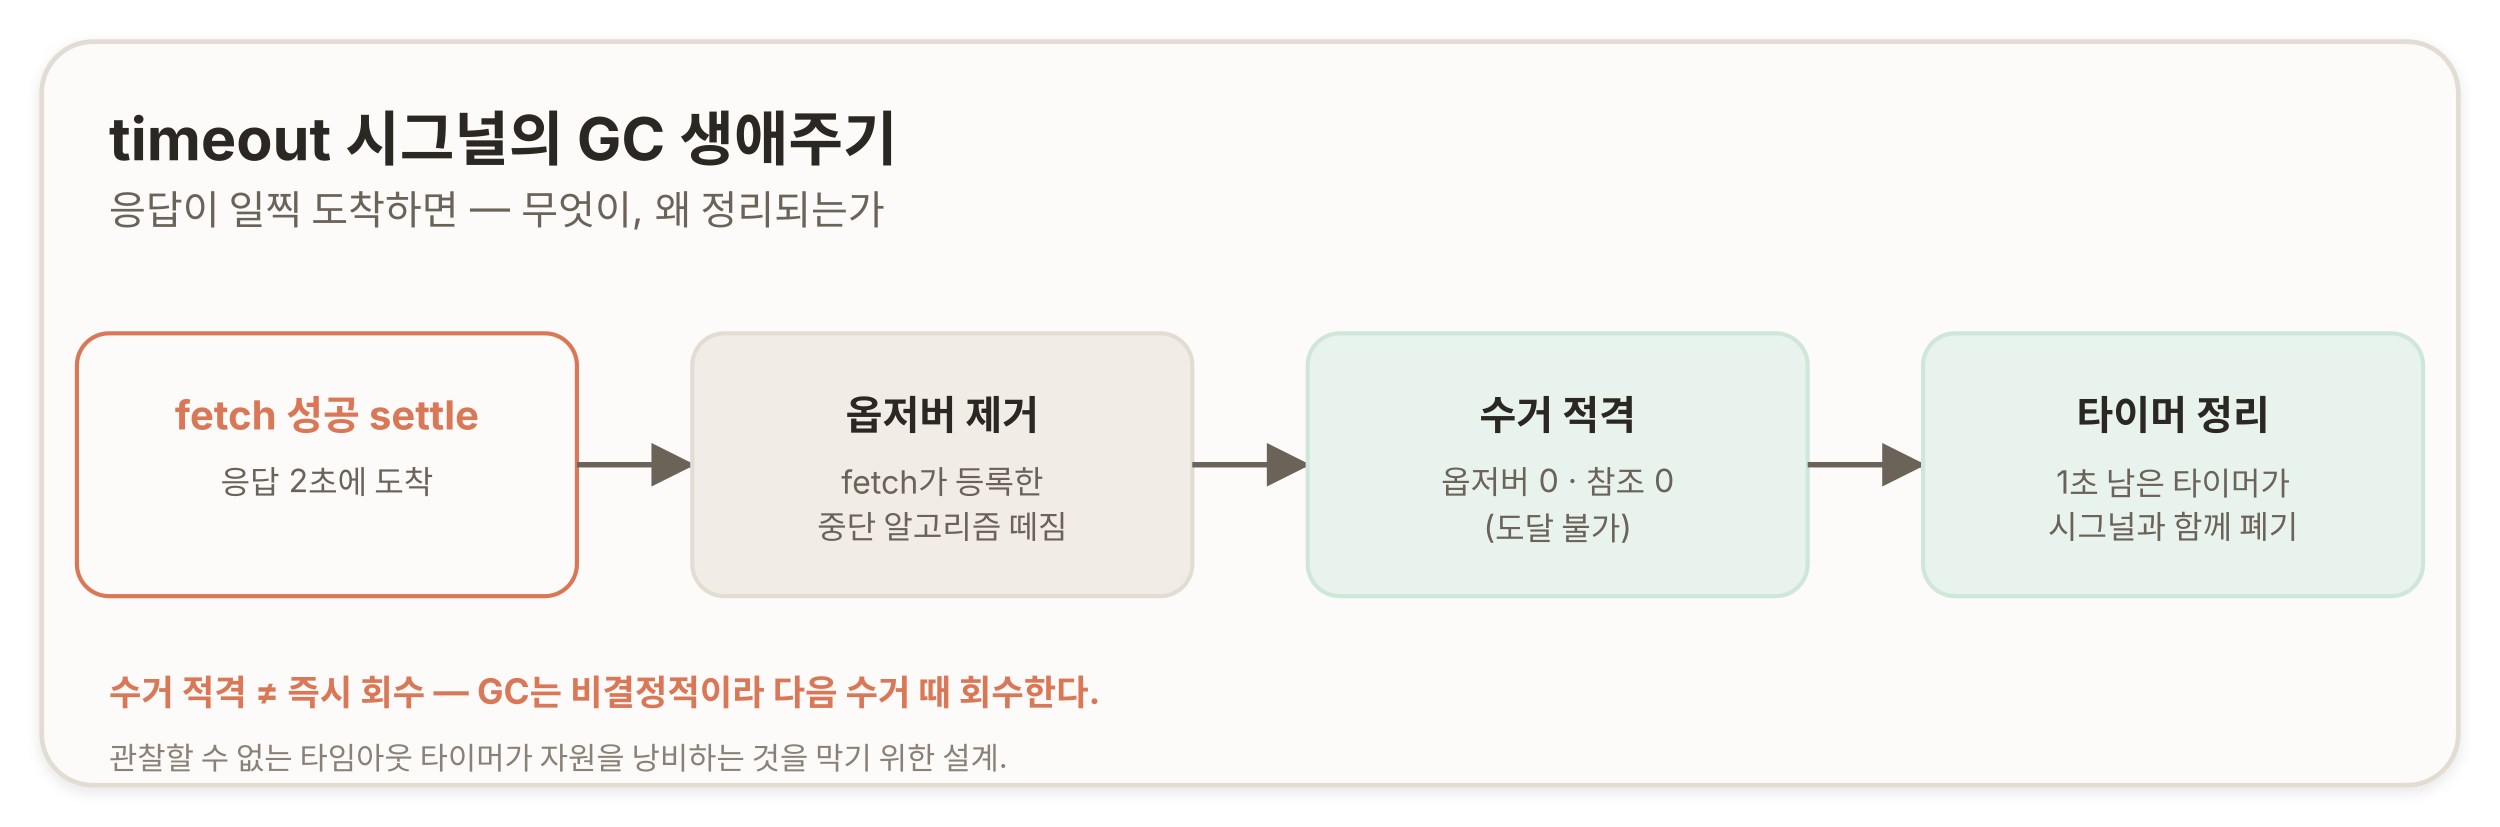
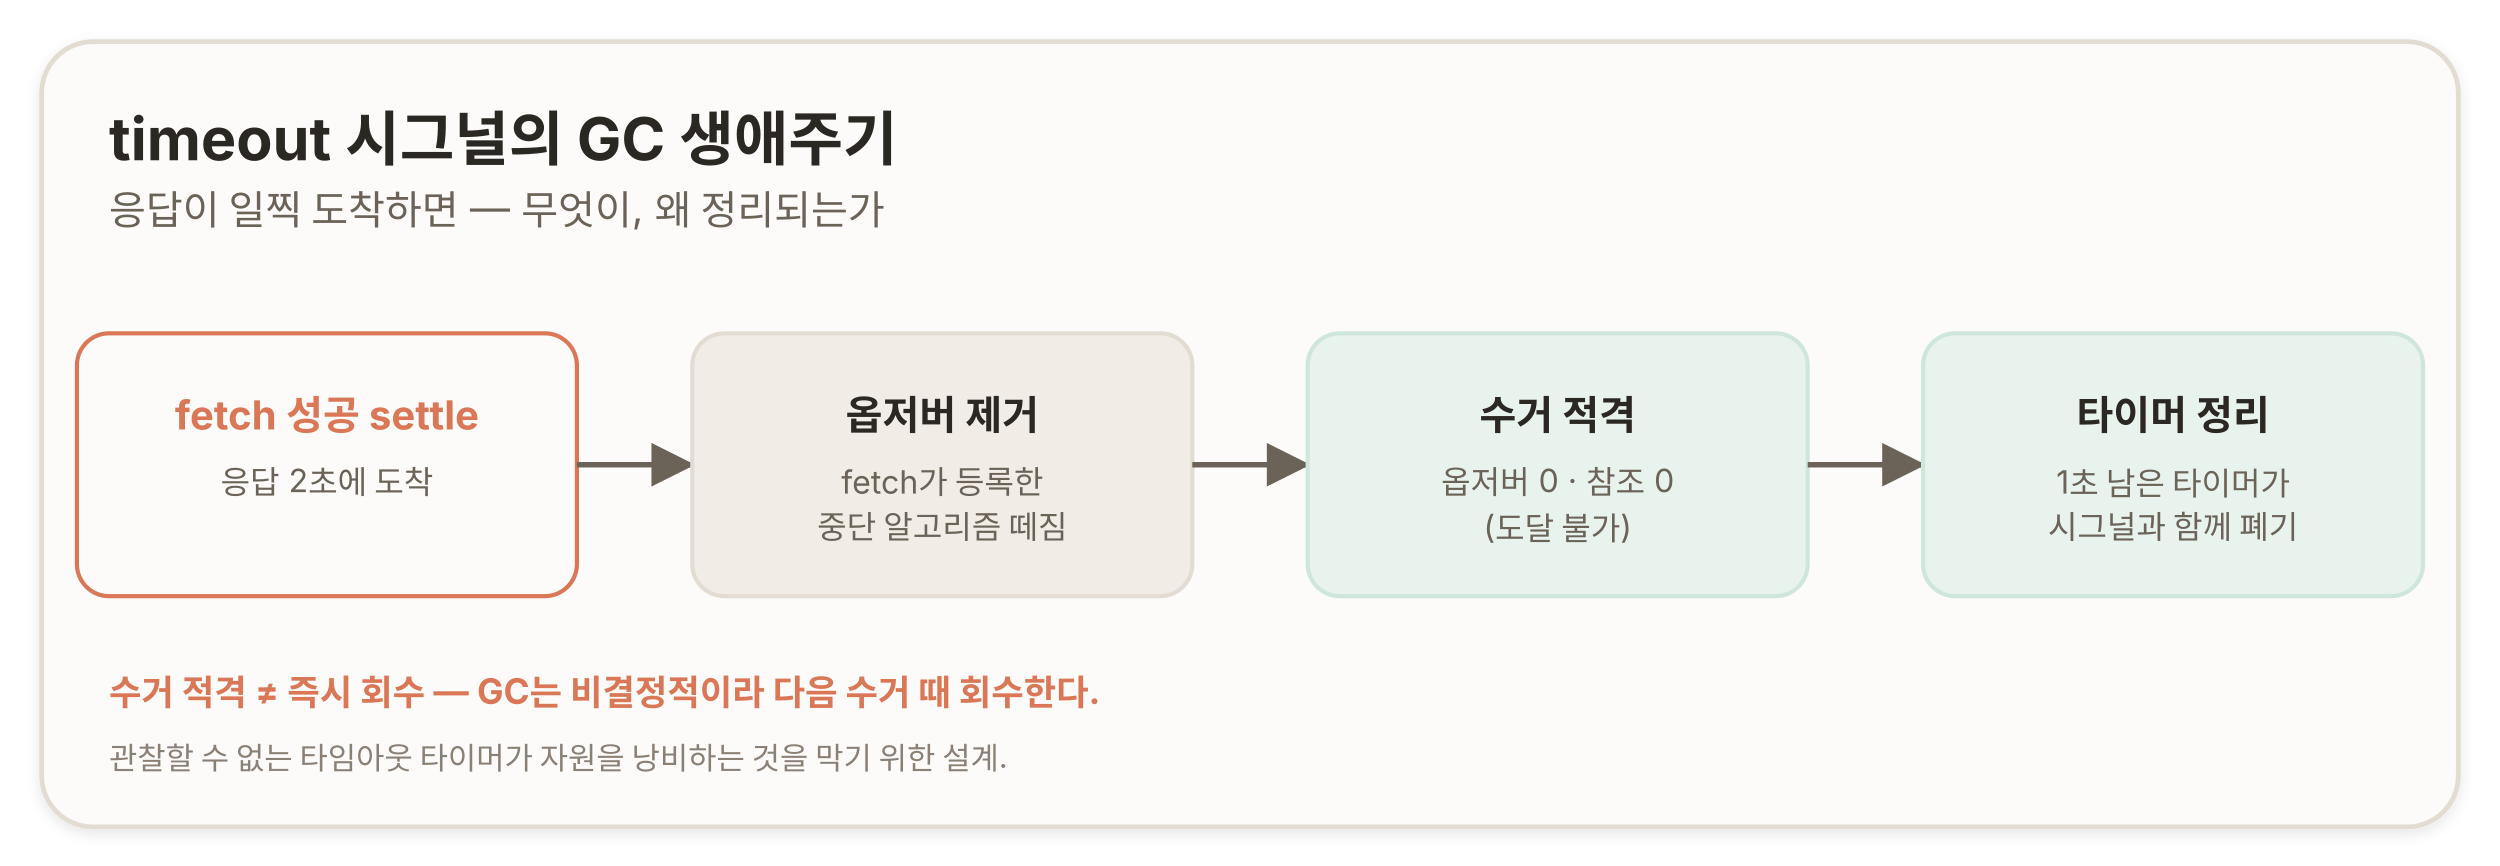
- <svg xmlns="http://www.w3.org/2000/svg" viewBox="0 0 780 258" font-family="'Pretendard Variable', Pretendard, -apple-system, 'Segoe UI', 'Apple SD Gothic Neo', 'Malgun Gothic', 'Noto Sans KR', sans-serif">
+ <svg xmlns="http://www.w3.org/2000/svg" viewBox="0 0 780 270" font-family="'Pretendard Variable', Pretendard, -apple-system, 'Segoe UI', 'Apple SD Gothic Neo', 'Malgun Gothic', 'Noto Sans KR', sans-serif">
  <defs>
    <filter id="soft" x="-8%" y="-8%" width="116%" height="116%">
      <feDropShadow dx="0" dy="1.5" stdDeviation="2.2" flood-color="#000000" flood-opacity="0.10" />
    </filter>
    <marker id="arrow" markerWidth="10" markerHeight="10" refX="7.5" refY="4" orient="auto">
      <path d="M0,0 L8,4 L0,8 Z" fill="#6b6258" />
    </marker>
    <marker id="arrowS" markerWidth="10" markerHeight="10" refX="0.5" refY="4" orient="auto">
      <path d="M8,0 L0,4 L8,8 Z" fill="#6b6258" />
    </marker>
    <marker id="aAllow" markerWidth="10" markerHeight="10" refX="7.5" refY="4" orient="auto">
      <path d="M0,0 L8,4 L0,8 Z" fill="#3f8e70" />
    </marker>
    <marker id="aDeny" markerWidth="10" markerHeight="10" refX="7.5" refY="4" orient="auto">
      <path d="M0,0 L8,4 L0,8 Z" fill="#c0584f" />
    </marker>
    <marker id="aTerra" markerWidth="10" markerHeight="10" refX="7.5" refY="4" orient="auto">
      <path d="M0,0 L8,4 L0,8 Z" fill="#da7756" />
    </marker>
  </defs>
-   <rect x="13" y="13" width="754" height="232" rx="16" stroke="#e2dcd2" stroke-width="1.5" fill="#fcfbf9" filter="url(#soft)" />
+   <rect x="13" y="13" width="754" height="245" rx="16" stroke="#e2dcd2" stroke-width="1.5" fill="#fcfbf9" filter="url(#soft)" />
  <text x="34" y="50" font-size="18.5" fill="#2b2722" font-weight="700" text-anchor="start">timeout 시그널의 GC 생애주기</text>
  <text x="34" y="70" font-size="12.5" fill="#6b6258" font-weight="normal" text-anchor="start">응답이 일찍 도착하면 — 무엇이, 왜 정리되는가</text>
  <rect x="24" y="104" width="156" height="82" rx="10" stroke="#da7756" stroke-width="1.3" fill="#fcfbf9" />
  <text x="102.0" y="134" font-size="12.5" fill="#da7756" font-weight="700" text-anchor="middle">fetch 성공 settle</text>
  <text x="102.0" y="154" font-size="10" fill="#6b6258" font-weight="400" text-anchor="middle">응답 2초에 도착</text>
  <line x1="180" y1="145.0" x2="216" y2="145.0" stroke="#6b6258" stroke-width="1.7" marker-end="url(#arrow)" />
  <rect x="216" y="104" width="156" height="82" rx="10" stroke="#e2dcd2" stroke-width="1.3" fill="#f1ede6" />
  <text x="294.0" y="134" font-size="12.5" fill="#2b2722" font-weight="700" text-anchor="middle">옵저버 제거</text>
  <text x="294.0" y="154" font-size="10" fill="#6b6258" font-weight="400" text-anchor="middle">fetch가 등록한</text>
  <text x="294.0" y="168" font-size="10" fill="#6b6258" font-weight="400" text-anchor="middle">중단 알고리즘 떼짐</text>
  <line x1="372" y1="145.0" x2="408" y2="145.0" stroke="#6b6258" stroke-width="1.7" marker-end="url(#arrow)" />
  <rect x="408" y="104" width="156" height="82" rx="10" stroke="#cfe6da" stroke-width="1.3" fill="#e8f3ee" />
  <text x="486.0" y="134" font-size="12.5" fill="#2b2722" font-weight="700" text-anchor="middle">수거 적격</text>
  <text x="486.0" y="154" font-size="10" fill="#6b6258" font-weight="400" text-anchor="middle">옵저버 0 · 참조 0</text>
  <text x="486.0" y="168" font-size="10" fill="#6b6258" font-weight="400" text-anchor="middle">(도달 불가)</text>
  <line x1="564" y1="145.0" x2="600" y2="145.0" stroke="#6b6258" stroke-width="1.7" marker-end="url(#arrow)" />
  <rect x="600" y="104" width="156" height="82" rx="10" stroke="#cfe6da" stroke-width="1.3" fill="#e8f3ee" />
  <text x="678.0" y="134" font-size="12.5" fill="#2b2722" font-weight="700" text-anchor="middle">타이머 정리</text>
  <text x="678.0" y="154" font-size="10" fill="#6b6258" font-weight="400" text-anchor="middle">1초 남은 타이머가</text>
  <text x="678.0" y="168" font-size="10" fill="#6b6258" font-weight="400" text-anchor="middle">시그널과 함께 폐기</text>
  <text x="34" y="220" font-size="11" fill="#da7756" font-weight="700" text-anchor="start">수거 적격 ≠ 즉시 회수 — GC는 비결정적이라 다음 수거 때 회수한다.</text>
  <text x="34" y="240" font-size="9.6" fill="#8a8076" font-weight="400" text-anchor="start">관찰할 수 없는 타임아웃 타이머가 자원을 낭비하는 것을 막기 위한 설계.</text>
</svg>
